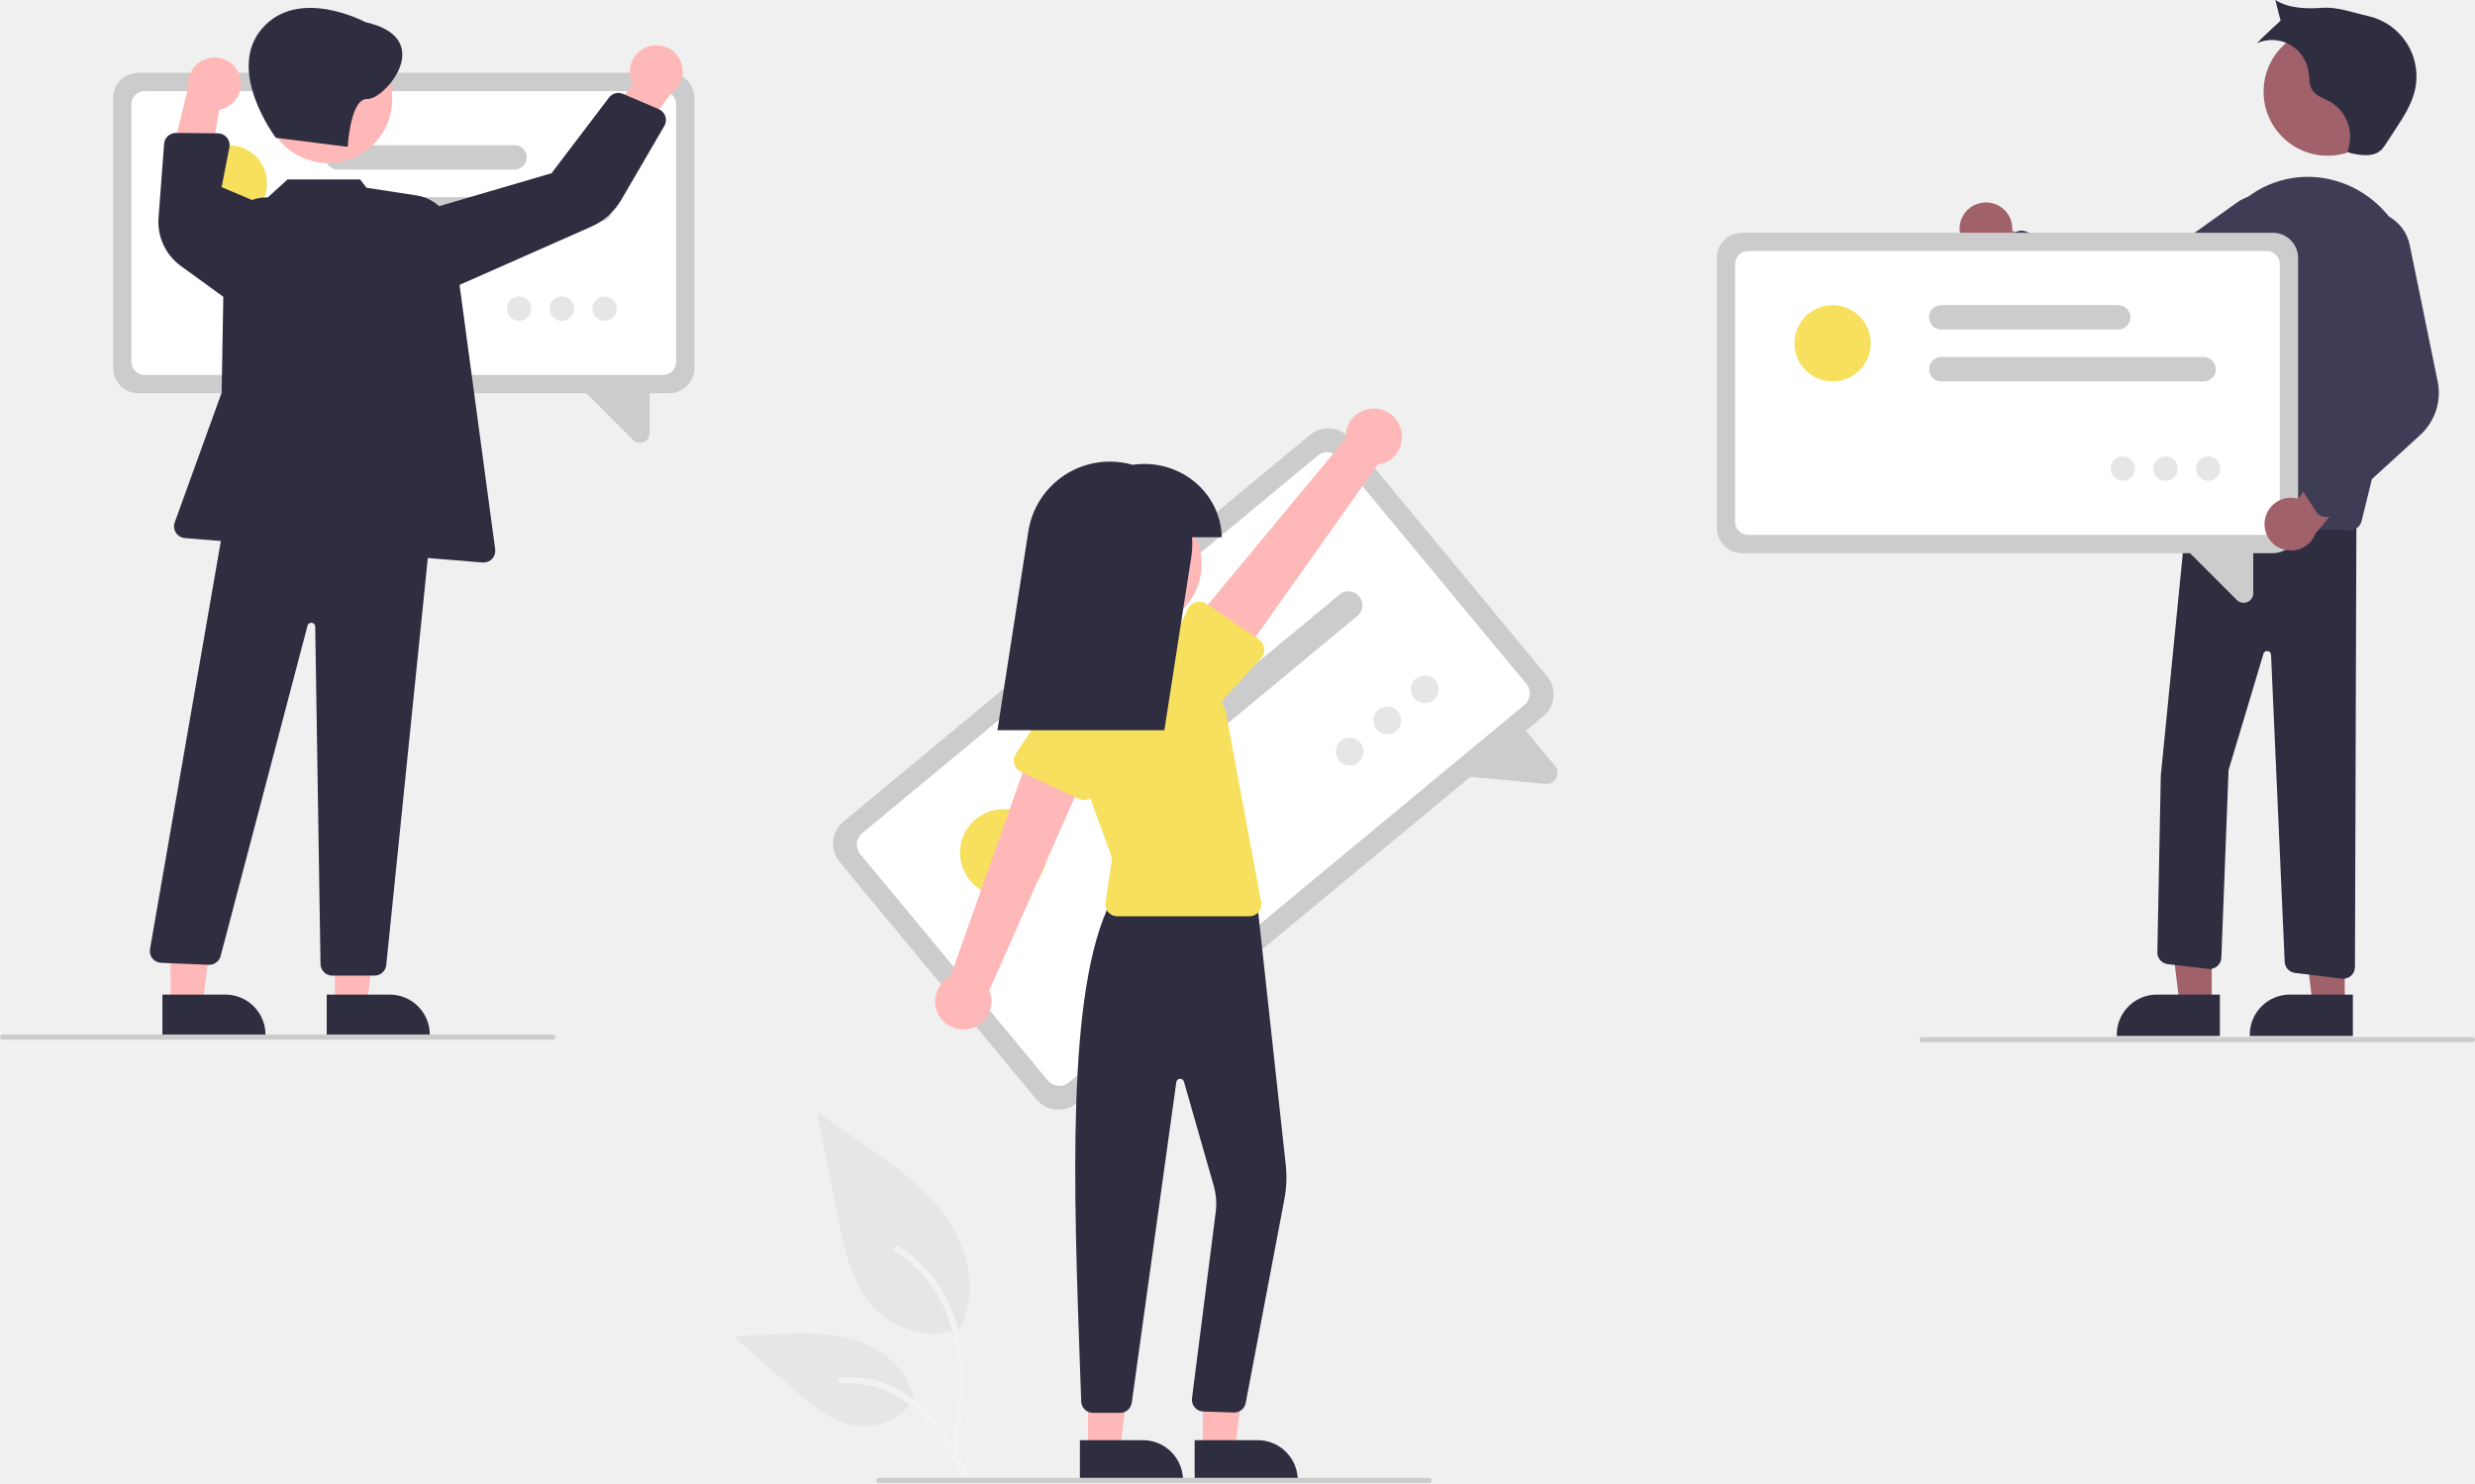
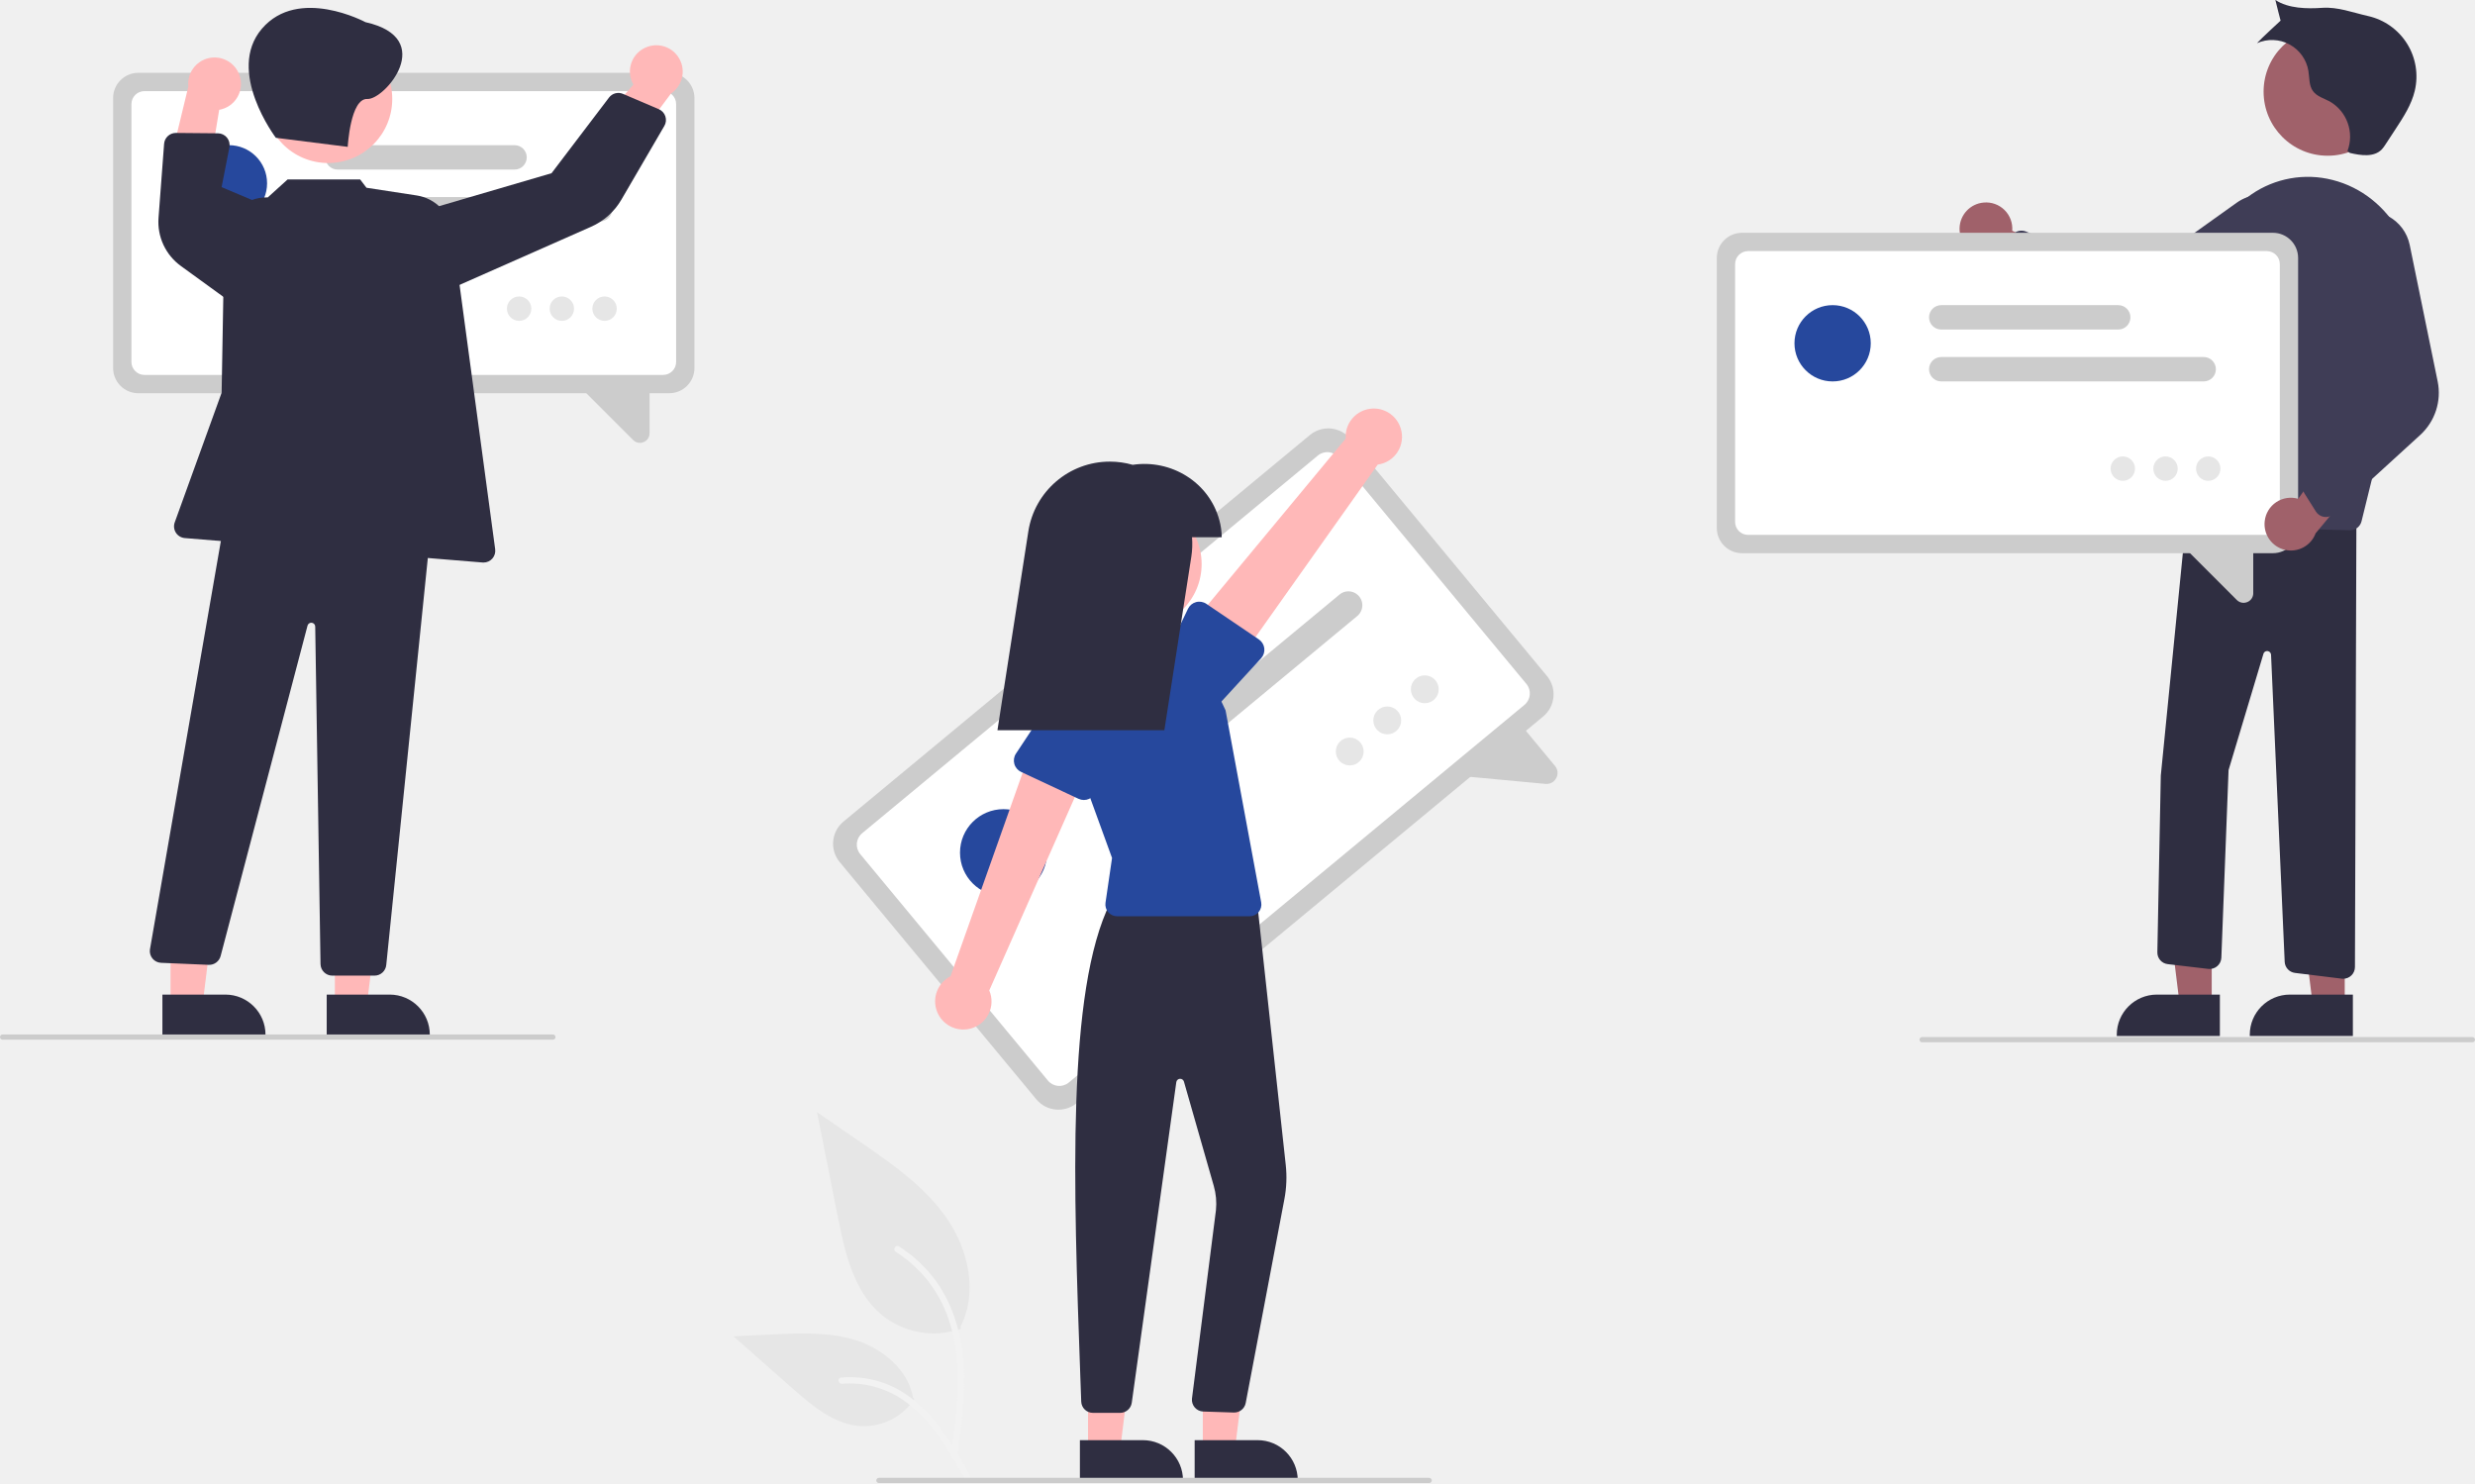
<svg xmlns="http://www.w3.org/2000/svg" id="a953921f-4c4e-4323-8cfc-8a6ae54c37d9" data-name="Layer 1" width="949" height="568.653" viewBox="0 0 949 568.653">
  <path d="M493.954,675.174a31.517,31.517,0,0,1-30.435-5.361c-10.66-8.947-14.002-23.687-16.721-37.336l-8.043-40.37,16.84,11.595c12.11,8.339,24.493,16.944,32.878,29.023s12.045,28.566,5.308,41.635" transform="translate(-125.5 -165.6736)" fill="#e6e6e6" />
  <path d="M492.515,724.05c1.704-12.415,3.457-24.99,2.261-37.538-1.062-11.144-4.462-22.029-11.383-30.953a51.491,51.491,0,0,0-13.211-11.971c-1.321-.834-2.537,1.26-1.222,2.09a48.952,48.952,0,0,1,19.363,23.363c4.216,10.722,4.893,22.411,4.166,33.801-.439,6.888-1.37,13.731-2.309,20.565a1.254,1.254,0,0,0,.845,1.489,1.218,1.218,0,0,0,1.489-.845Z" transform="translate(-125.5 -165.6736)" fill="#f2f2f2" />
  <path d="M476.098,702.081a23.201,23.201,0,0,1-20.215,10.433c-10.233-.486-18.764-7.628-26.444-14.408l-22.715-20.056,15.034-.719c10.811-.517,21.901-1,32.199,2.334s19.794,11.358,21.677,22.016" transform="translate(-125.5 -165.6736)" fill="#e6e6e6" />
  <path d="M497.332,731.187c-8.204-14.516-17.719-30.648-34.722-35.805a38.746,38.746,0,0,0-14.604-1.508c-1.551.134-1.163,2.524.384,2.39a35.996,35.996,0,0,1,23.306,6.166c6.572,4.473,11.688,10.692,16.019,17.287,2.653,4.039,5.029,8.25,7.405,12.455.759,1.344,2.979.374,2.211-.986Z" transform="translate(-125.5 -165.6736)" fill="#f2f2f2" />
  <path d="M717.213,440.397,538.36,588.632a11.027,11.027,0,0,1-15.508-1.452L447.457,496.211a11.027,11.027,0,0,1,1.452-15.508L627.761,332.469A11.027,11.027,0,0,1,643.27,333.92L718.665,424.889A11.027,11.027,0,0,1,717.213,440.397Z" transform="translate(-125.5 -165.6736)" fill="#ccc" />
-   <path d="M710.046,435.934,535.304,580.76a5.68,5.68,0,0,1-7.989-.748l-71.987-86.857a5.68,5.68,0,0,1,.748-7.989L630.817,340.34a5.68,5.68,0,0,1,7.989.748l71.987,86.857A5.68,5.68,0,0,1,710.046,435.934Z" transform="translate(-125.5 -165.6736)" fill="#fff" />
+   <path d="M710.046,435.934,535.304,580.76a5.68,5.68,0,0,1-7.989-.748l-71.987-86.857a5.68,5.68,0,0,1,.748-7.989L630.817,340.34a5.68,5.68,0,0,1,7.989.748l71.987,86.857A5.68,5.68,0,0,1,710.046,435.934Z" transform="translate(-125.5 -165.6736)" fill="#ffffff" />
  <path d="M718.101,466.25l-35.94-3.364,25.723-20.245,13.857,16.719a4.152,4.152,0,0,1,.482,4.661,4.279,4.279,0,0,1-1.051,1.302A4.16,4.16,0,0,1,718.101,466.25Z" transform="translate(-125.5 -165.6736)" fill="#ccc" />
  <path d="M645.928,401.875l-88.399,73.265a5.34,5.34,0,1,1-6.815-8.223l88.399-73.265a5.34,5.34,0,1,1,6.815,8.223Z" transform="translate(-125.5 -165.6736)" fill="#ccc" />
  <path d="M602.664,408.255l-59.618,49.411a5.34,5.34,0,1,1-6.815-8.223l59.618-49.411a5.34,5.34,0,0,1,6.815,8.223Z" transform="translate(-125.5 -165.6736)" fill="#ccc" />
-   <circle cx="384.787" cy="326.947" r="16.688" fill="#f6e05e" />
+   <circle cx="384.787" cy="326.947" r="16.688" fill="#26489d" />
  <circle cx="517.532" cy="288.156" r="5.34" fill="#e6e6e6" />
  <circle cx="531.923" cy="276.229" r="5.34" fill="#e6e6e6" />
  <circle cx="546.313" cy="264.302" r="5.34" fill="#e6e6e6" />
  <polygon points="461.198 556.214 473.458 556.213 479.29 508.925 461.196 508.926 461.198 556.214" fill="#ffb8b8" />
  <path d="M583.571,717.885l24.144-.001h.001a15.386,15.386,0,0,1,15.386,15.386v.5l-39.531.001Z" transform="translate(-125.5 -165.6736)" fill="#2f2e41" />
  <polygon points="417.198 556.214 429.458 556.213 435.29 508.925 417.196 508.926 417.198 556.214" fill="#ffb8b8" />
  <path d="M539.571,717.885l24.144-.001h.001a15.386,15.386,0,0,1,15.386,15.386v.5l-39.531.001Z" transform="translate(-125.5 -165.6736)" fill="#2f2e41" />
  <path d="M555.001,707.419h-.002l-10.426-.003a4.482,4.482,0,0,1-4.495-4.338l-.328-9.121c-2.635-72.94-5.361-148.364,11.517-182.265l.132-.267,55.88-2.022,11.219,102.911a44.621,44.621,0,0,1-.52,13.164L603.148,703.627a4.499,4.499,0,0,1-4.597,3.658l-11.71-.38a4.502,4.502,0,0,1-4.302-4.943l9.199-72.279a24.702,24.702,0,0,0-.835-9.284l-11.44-39.994a1.5,1.5,0,0,0-2.928.206L559.458,703.538A4.518,4.518,0,0,1,555.001,707.419Z" transform="translate(-125.5 -165.6736)" fill="#2f2e41" />
  <circle cx="436.183" cy="216.281" r="24.561" fill="#ffb8b8" />
-   <path d="M604.66,517h-50.823a4.5,4.5,0,0,1-4.453-5.15l2.511-17.196-14.744-40.554a29.844,29.844,0,0,1,24.009-39.767h0a29.73,29.73,0,0,1,31.021,16.815l3.239,6.891L609.085,511.679a4.5,4.5,0,0,1-4.425,5.32Z" transform="translate(-125.5 -165.6736)" fill="#f6e05e" />
+   <path d="M604.66,517h-50.823a4.5,4.5,0,0,1-4.453-5.15l2.511-17.196-14.744-40.554a29.844,29.844,0,0,1,24.009-39.767h0a29.73,29.73,0,0,1,31.021,16.815l3.239,6.891L609.085,511.679a4.5,4.5,0,0,1-4.425,5.32Z" transform="translate(-125.5 -165.6736)" fill="#26489d" />
  <path d="M497.374,560.136a10.743,10.743,0,0,0,7.445-14.694l39.602-89.472-22.655-5.706L489.962,540.006a10.801,10.801,0,0,0,7.412,20.13Z" transform="translate(-125.5 -165.6736)" fill="#ffb8b8" />
-   <path d="M539.06,471.971l-22.033-10.314a4.817,4.817,0,0,1-1.974-7.022l13.39-20.223a13.377,13.377,0,0,1,24.198,11.413l-6.924,23.163a4.817,4.817,0,0,1-6.657,2.982Z" transform="translate(-125.5 -165.6736)" fill="#f6e05e" />
+   <path d="M539.06,471.971l-22.033-10.314a4.817,4.817,0,0,1-1.974-7.022l13.39-20.223a13.377,13.377,0,0,1,24.198,11.413l-6.924,23.163a4.817,4.817,0,0,1-6.657,2.982Z" transform="translate(-125.5 -165.6736)" fill="#26489d" />
  <path d="M662.575,329.897a10.743,10.743,0,0,1-8.809,13.919L597.197,423.651,580.695,407.115l60.794-73.275a10.801,10.801,0,0,1,21.086-3.943Z" transform="translate(-125.5 -165.6736)" fill="#ffb8b8" />
-   <path d="M610.279,414.281a4.812,4.812,0,0,1-1.235,3.816l-16.349,17.809a13.377,13.377,0,0,1-22.195-14.939L581.012,399.109a4.817,4.817,0,0,1,7.042-1.9l20.142,13.643A4.811,4.811,0,0,1,610.279,414.281Z" transform="translate(-125.5 -165.6736)" fill="#f6e05e" />
+   <path d="M610.279,414.281a4.812,4.812,0,0,1-1.235,3.816l-16.349,17.809a13.377,13.377,0,0,1-22.195-14.939L581.012,399.109a4.817,4.817,0,0,1,7.042-1.9l20.142,13.643A4.811,4.811,0,0,1,610.279,414.281Z" transform="translate(-125.5 -165.6736)" fill="#26489d" />
  <path d="M593.955,371.674a25.26,25.26,0,0,0-.918-6.576c-3.957-14.622-18.565-23.399-33.225-21.196a31.7,31.7,0,0,0-8.769-1.228h0a31.621,31.621,0,0,0-31.246,26.767l-11.842,76.233h64l10.334-66.526a31.777,31.777,0,0,0,.269-7.474Z" transform="translate(-125.5 -165.6736)" fill="#2f2e41" />
  <path d="M673.5,734.326h-211a1,1,0,1,1,0-2h211a1,1,0,0,1,0,2Z" transform="translate(-125.5 -165.6736)" fill="#ccc" />
  <path d="M886.07,243.341a10.056,10.056,0,0,1,10.986,10.819l32.707,14.395-15.602,10.071-28.667-15.214a10.11,10.11,0,0,1,.576-20.071Z" transform="translate(-125.5 -165.6736)" fill="#a0616a" />
  <circle cx="892.502" cy="35.15" r="24.561" fill="#a0616a" />
  <polygon points="848.05 385.364 835.79 385.363 829.958 338.075 848.052 338.076 848.05 385.364" fill="#a0616a" />
  <path d="M976.676,562.921l-39.531-.001v-.5a15.386,15.386,0,0,1,15.386-15.386h.001l24.144.001Z" transform="translate(-125.5 -165.6736)" fill="#2f2e41" />
  <polygon points="899.05 385.364 886.79 385.363 880.958 338.075 899.052 338.076 899.05 385.364" fill="#a0616a" />
  <path d="M1027.676,562.921l-39.531-.001v-.5a15.386,15.386,0,0,1,15.386-15.386h.001l24.144.001Z" transform="translate(-125.5 -165.6736)" fill="#2f2e41" />
  <path d="M1023.969,540.966a4.507,4.507,0,0,1-.549-.034l-17.946-2.209a4.493,4.493,0,0,1-3.944-4.235L996.3,416.723a1.5,1.5,0,0,0-2.857-.554l-13.434,44.784L977.242,532.89a4.498,4.498,0,0,1-5.023,4.295l-15.541-1.829a4.485,4.485,0,0,1-3.973-4.557l1.319-67.714,10.529-106.292.47.018,64.022,2.468-.577,177.201a4.501,4.501,0,0,1-4.501,4.485Z" transform="translate(-125.5 -165.6736)" fill="#2f2e41" />
  <path d="M1026.62,368.992c-.039,0-.078,0-.117-.001l-64.479-1.689a4.5,4.5,0,0,1-4.341-5.104l12.39-91.191a44.132,44.132,0,0,1,18.68-30.792,38.196,38.196,0,0,1,31.108-5.547c22.506,5.703,36.008,29.87,30.097,53.872l-18.968,77.029A4.526,4.526,0,0,1,1026.62,368.992Z" transform="translate(-125.5 -165.6736)" fill="#3f3d56" />
  <path d="M942.03,296.578a21.822,21.822,0,0,1-11.964-3.555l-37.602-24.67a4.499,4.499,0,0,1-.799-6.856l5.665-5.98a4.484,4.484,0,0,1,4.932-1.087l42.002,16.726,38.909-27.786a16.155,16.155,0,1,1,16.446,27.678l-48.088,23.357A21.74,21.74,0,0,1,942.03,296.578Z" transform="translate(-125.5 -165.6736)" fill="#3f3d56" />
  <path d="M1026.512,224.311c4.19.989,9.245,1.749,12.24-1.345a12.511,12.511,0,0,0,1.416-1.89l3.915-5.977c2.999-4.579,6.051-9.277,7.321-14.602a23.741,23.741,0,0,0-17.907-28.674c-5.846-1.309-11.566-3.561-17.542-3.15s-12.985.276-18-3c.313,1.46,2.003,7.913,2.003,7.913s-7.541,6.919-9.054,8.644a14.166,14.166,0,0,1,19.723,10.671c.428,2.626.177,5.538,1.737,7.693,1.484,2.05,4.145,2.768,6.382,3.952a15.563,15.563,0,0,1,6.847,19.045Z" transform="translate(-125.5 -165.6736)" fill="#2f2e41" />
  <path d="M997.023,377.788H793.434a9.664,9.664,0,0,1-9.653-9.653V264.586a9.664,9.664,0,0,1,9.653-9.653H997.023a9.664,9.664,0,0,1,9.653,9.653V368.135A9.664,9.664,0,0,1,997.023,377.788Z" transform="translate(-125.5 -165.6736)" fill="#ccc" />
-   <path d="M994.683,370.768H795.774a4.978,4.978,0,0,1-4.973-4.973v-98.87a4.978,4.978,0,0,1,4.973-4.973H994.683a4.978,4.978,0,0,1,4.973,4.973v98.87A4.978,4.978,0,0,1,994.683,370.768Z" transform="translate(-125.5 -165.6736)" fill="#fff" />
+   <path d="M994.683,370.768H795.774a4.978,4.978,0,0,1-4.973-4.973v-98.87a4.978,4.978,0,0,1,4.973-4.973H994.683a4.978,4.978,0,0,1,4.973,4.973v98.87A4.978,4.978,0,0,1,994.683,370.768Z" transform="translate(-125.5 -165.6736)" fill="#ffffff" />
  <path d="M983.164,395.73l-22.37-22.37,28.68.725V393.117a3.639,3.639,0,0,1-2.282,3.415,3.75,3.75,0,0,1-1.438.291A3.646,3.646,0,0,1,983.164,395.73Z" transform="translate(-125.5 -165.6736)" fill="#ccc" />
  <path d="M970.465,311.927H869.84a4.68,4.68,0,1,1,0-9.36H970.465a4.68,4.68,0,0,1,0,9.36Z" transform="translate(-125.5 -165.6736)" fill="#ccc" />
  <path d="M937.703,292.036H869.84a4.68,4.68,0,1,1,0-9.36H937.703a4.68,4.68,0,1,1,0,9.36Z" transform="translate(-125.5 -165.6736)" fill="#ccc" />
-   <circle cx="702.686" cy="131.628" r="14.626" fill="#f6e05e" />
+   <circle cx="702.686" cy="131.628" r="14.626" fill="#26489d" />
  <circle cx="813.955" cy="179.692" r="4.68" fill="#e6e6e6" />
  <circle cx="830.336" cy="179.692" r="4.68" fill="#e6e6e6" />
  <circle cx="846.716" cy="179.692" r="4.68" fill="#e6e6e6" />
  <path d="M993.871,365.474a10.056,10.056,0,0,1,12.838-8.54l20.783-29.069,6.665,17.332-20.758,24.948a10.11,10.11,0,0,1-19.529-4.671Z" transform="translate(-125.5 -165.6736)" fill="#a0616a" />
  <path d="M1017.678,363.906a4.536,4.536,0,0,1-.981-.025,4.489,4.489,0,0,1-3.205-2.06l-4.392-6.968a4.48,4.48,0,0,1,.168-5.048l26.602-36.553-17.291-44.576a16.07,16.07,0,0,1,8.813-20.739h0a16.154,16.154,0,0,1,22.073,11.656l10.728,52.373a21.884,21.884,0,0,1-6.651,20.454l-33.21,30.325A4.487,4.487,0,0,1,1017.678,363.906Z" transform="translate(-125.5 -165.6736)" fill="#3f3d56" />
  <path d="M1073.5,565.326h-211a1,1,0,0,1,0-2h211a1,1,0,0,1,0,2Z" transform="translate(-125.5 -165.6736)" fill="#ccc" />
  <path d="M382.118,316.45H178.528a9.664,9.664,0,0,1-9.653-9.653V203.247a9.664,9.664,0,0,1,9.653-9.653H382.118a9.664,9.664,0,0,1,9.653,9.653V306.797A9.664,9.664,0,0,1,382.118,316.45Z" transform="translate(-125.5 -165.6736)" fill="#ccc" />
-   <path d="M379.777,309.43H180.868a4.978,4.978,0,0,1-4.973-4.973v-98.87a4.978,4.978,0,0,1,4.973-4.973H379.777a4.978,4.978,0,0,1,4.973,4.973v98.87A4.978,4.978,0,0,1,379.777,309.43Z" transform="translate(-125.5 -165.6736)" fill="#fff" />
+   <path d="M379.777,309.43H180.868a4.978,4.978,0,0,1-4.973-4.973v-98.87a4.978,4.978,0,0,1,4.973-4.973H379.777a4.978,4.978,0,0,1,4.973,4.973v98.87A4.978,4.978,0,0,1,379.777,309.43Z" transform="translate(-125.5 -165.6736)" fill="#ffffff" />
  <path d="M368.258,334.392l-22.37-22.37,28.68.725v19.032a3.639,3.639,0,0,1-2.282,3.415,3.75,3.75,0,0,1-1.438.291A3.646,3.646,0,0,1,368.258,334.392Z" transform="translate(-125.5 -165.6736)" fill="#ccc" />
  <path d="M355.559,250.588H254.934a4.68,4.68,0,1,1,0-9.36H355.559a4.68,4.68,0,0,1,0,9.36Z" transform="translate(-125.5 -165.6736)" fill="#ccc" />
  <path d="M322.798,230.697H254.934a4.68,4.68,0,1,1,0-9.36h67.863a4.68,4.68,0,1,1,0,9.36Z" transform="translate(-125.5 -165.6736)" fill="#ccc" />
-   <circle cx="87.78" cy="70.289" r="14.626" fill="#f6e05e" />
+   <circle cx="87.78" cy="70.289" r="14.626" fill="#26489d" />
  <circle cx="199.049" cy="118.353" r="4.68" fill="#e6e6e6" />
  <circle cx="215.43" cy="118.353" r="4.68" fill="#e6e6e6" />
  <circle cx="231.811" cy="118.353" r="4.68" fill="#e6e6e6" />
  <path d="M373.674,183.645a10.056,10.056,0,0,0-5.31,14.476l-23.42,26.99,18.409,2.439,19.418-26.004A10.11,10.11,0,0,0,373.674,183.645Z" transform="translate(-125.5 -165.6736)" fill="#ffb8b8" />
  <path d="M217.298,194.451a10.056,10.056,0,0,1-7.754,13.328l-5.828,35.256L190.088,230.42l7.624-31.546a10.11,10.11,0,0,1,19.586-4.423Z" transform="translate(-125.5 -165.6736)" fill="#ffb8b8" />
  <polygon points="128.399 385.364 140.659 385.363 146.491 338.075 128.397 338.076 128.399 385.364" fill="#ffb8b8" />
  <path d="M250.772,547.035l24.144-.001h.001a15.386,15.386,0,0,1,15.386,15.386v.5l-39.531.001Z" transform="translate(-125.5 -165.6736)" fill="#2f2e41" />
  <polygon points="65.399 385.364 77.659 385.363 83.491 338.075 65.397 338.076 65.399 385.364" fill="#ffb8b8" />
  <path d="M187.772,547.035l24.144-.001h.001a15.386,15.386,0,0,1,15.386,15.386v.5l-39.531.001Z" transform="translate(-125.5 -165.6736)" fill="#2f2e41" />
  <circle cx="125.84" cy="37.947" r="24.561" fill="#ffb8b8" />
  <path d="M248.396,535.328l-2.031-129.406a1.5,1.5,0,0,0-2.959-.324l-33.291,126.576a4.555,4.555,0,0,1-4.571,3.459l-18.29-.782a4.501,4.501,0,0,1-4.272-5.061l28.249-162.658.058-.459,78.682,3.723.513.023L273.611,535.599a4.519,4.519,0,0,1-4.487,4.166H252.895A4.518,4.518,0,0,1,248.396,535.328Z" transform="translate(-125.5 -165.6736)" fill="#2f2e41" />
  <path d="M310.54,381.357l-114.178-9.37a4.499,4.499,0,0,1-3.864-6.015l17.981-49.712,1.035-59.003a16.181,16.181,0,0,1,16.667-15.891l7.593-6.883h27.82l2.422,3.176,19.357,2.975a16.272,16.272,0,0,1,13.58,13.833L315.368,376.272a4.501,4.501,0,0,1-4.454,5.101C310.79,381.373,310.665,381.368,310.54,381.357Z" transform="translate(-125.5 -165.6736)" fill="#2f2e41" />
  <path d="M288.294,246.355l48.684-14.264L359.011,203.083a4.499,4.499,0,0,1,5.352-1.416l13.756,5.88a4.5,4.5,0,0,1,2.119,6.403l-16.466,28.256A25.197,25.197,0,0,1,352.119,252.629l-57.261,25.312Z" transform="translate(-125.5 -165.6736)" fill="#2f2e41" />
  <path d="M194.893,267.691a20.865,20.865,0,0,1-8.604-18.575l2.136-28.308a4.512,4.512,0,0,1,4.488-4.161h.04l16.132.144a4.501,4.501,0,0,1,4.376,5.365l-2.993,15.271,21.36,9.025-17.987,34.993Z" transform="translate(-125.5 -165.6736)" fill="#2f2e41" />
  <path d="M265.628,174.17s-25.685-13.83-39.685,2.492,5.334,41.848,5.334,41.848l27.548,3.474s1-18.726,7.559-18.363S293.313,180.355,265.628,174.17Z" transform="translate(-125.5 -165.6736)" fill="#2f2e41" />
  <path d="M337.5,564.326h-211a1,1,0,0,1,0-2h211a1,1,0,0,1,0,2Z" transform="translate(-125.5 -165.6736)" fill="#ccc" />
</svg>
